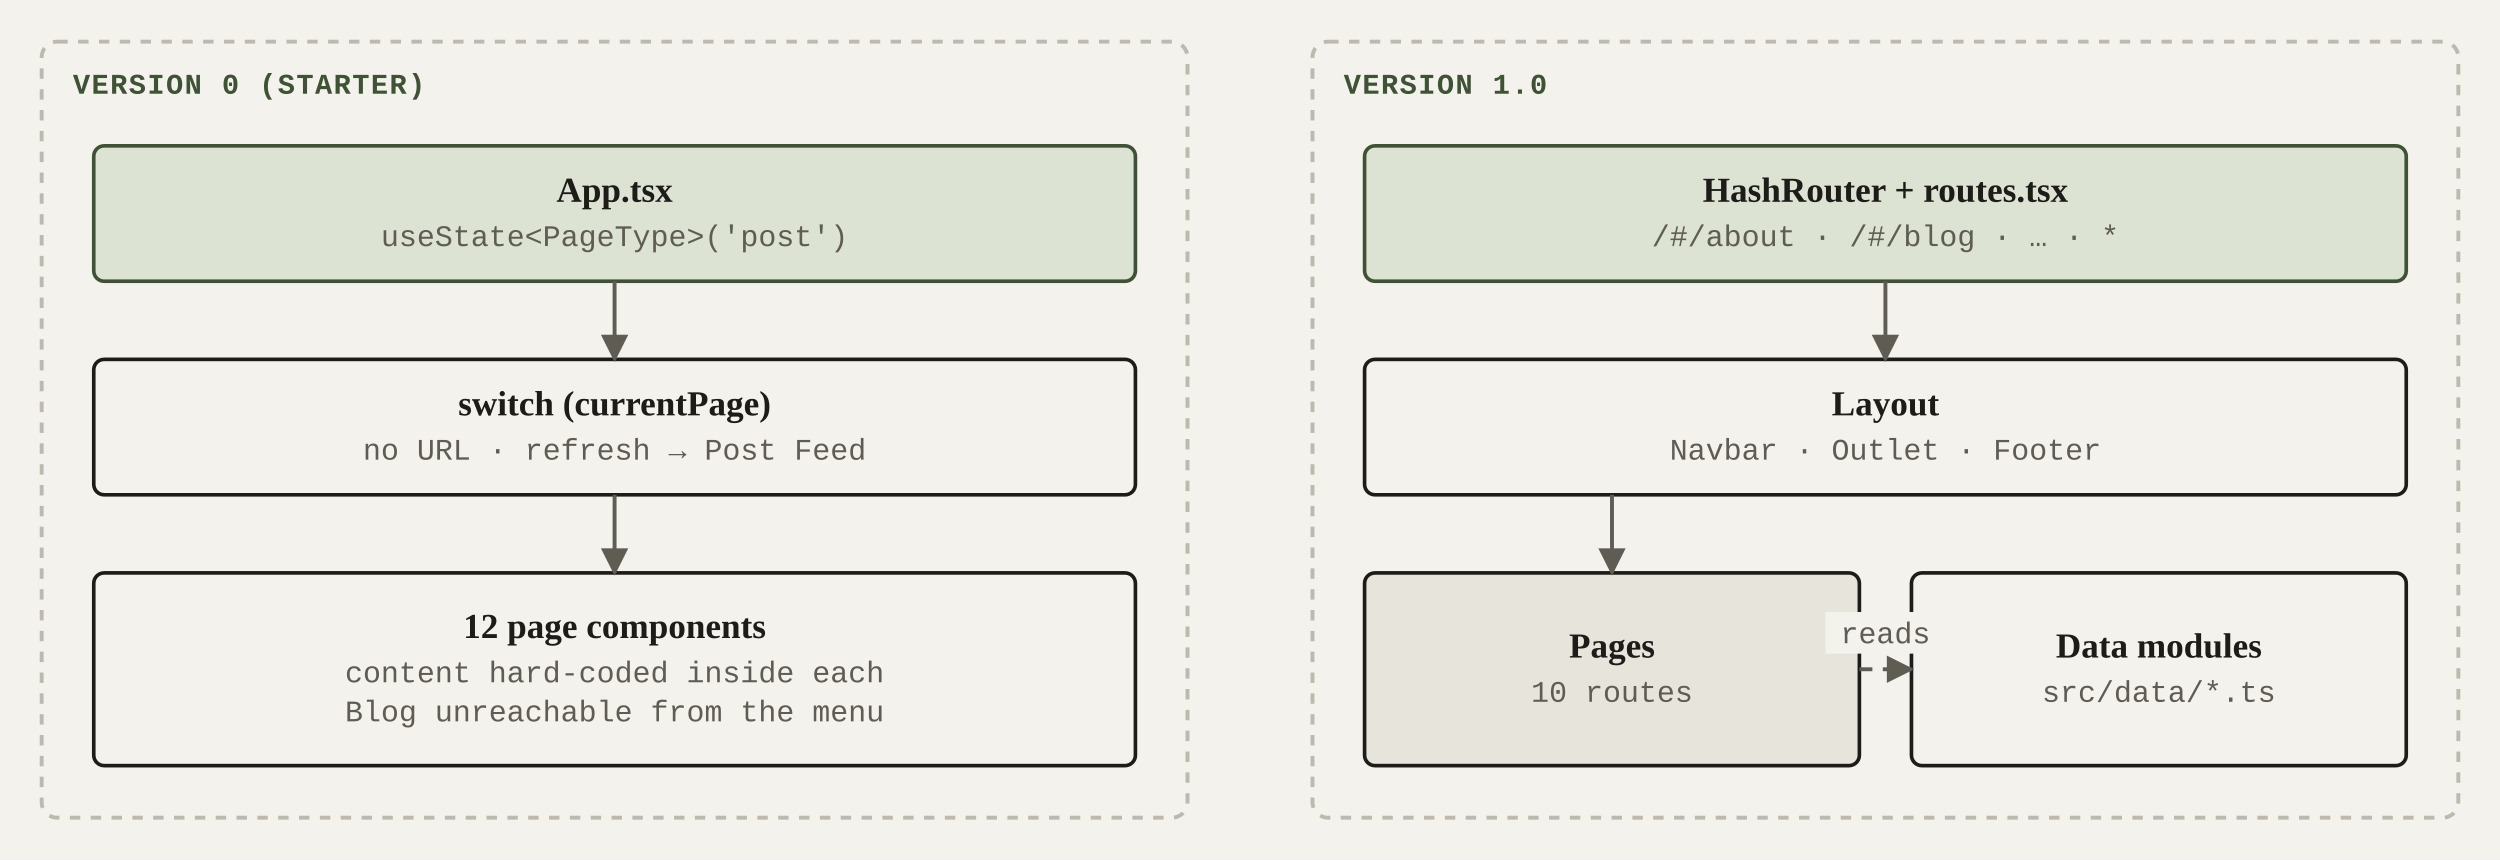
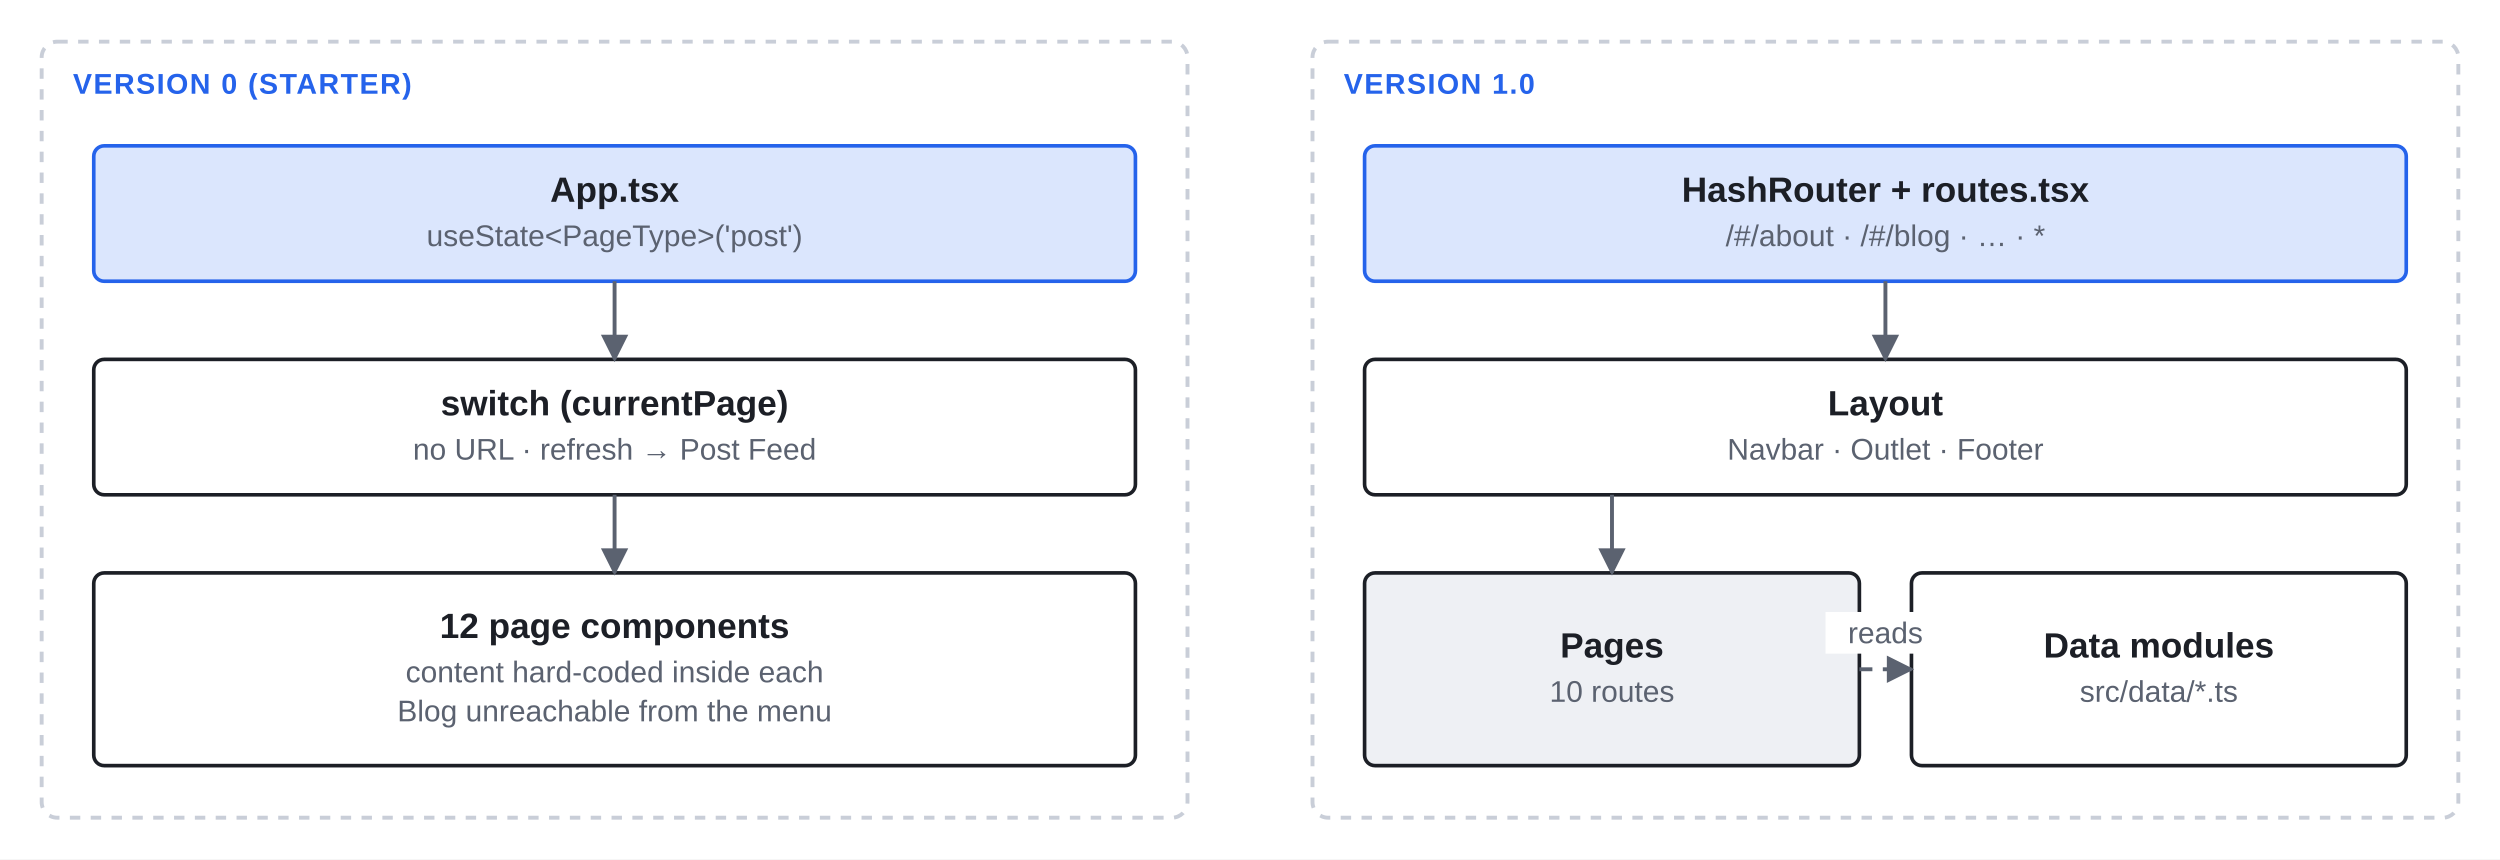
<svg xmlns="http://www.w3.org/2000/svg" viewBox="0 0 960 330" width="960" height="330" role="img">
-   <style>.dg-box{fill:#F4F2EC;stroke:#1D1C19;stroke-width:1.4}.dg-box.dg-fill-a{fill:#DDE3D3;stroke:#3F5236}.dg-box.dg-fill-t{fill:#E7E4DC}.dg-box.dg-fill-i{fill:#1D1C19}.dg-box.dg-dashed{stroke-dasharray:5 4;fill:#F2F0EA}.dg-text{fill:#1D1C19;font:500 13.5px Georgia,'Times New Roman',serif}.dg-strong{font-weight:700}.dg-small{fill:#5F5C54;font:400 11.5px 'Courier New',monospace}.dg-on-ink{fill:#fff}.dg-line{fill:none;stroke:#5F5C54;stroke-width:1.5}.dg-dash{stroke-dasharray:5 4}.dg-arrowhead{fill:#5F5C54}.dg-label-bg{fill:#F4F2EC}.dg-group{fill:none;stroke:#BEB9AD;stroke-width:1.5;stroke-dasharray:4 4}.dg-group-label{fill:#3F5236;font:700 11px 'Courier New',monospace;letter-spacing:.05em}.dg-icon{fill:#F4F2EC;stroke:#1D1C19;stroke-width:1.1}</style>
-   <rect width="100%" height="100%" fill="#F4F2EC" />
+   <style>.dg-box{fill:#FFFFFF;stroke:#1C1F26;stroke-width:1.4}.dg-box.dg-fill-a{fill:#DBE6FD;stroke:#2563EB}.dg-box.dg-fill-t{fill:#EEF0F4}.dg-box.dg-fill-i{fill:#1C1F26}.dg-box.dg-dashed{stroke-dasharray:5 4;fill:#F4F5F7}.dg-text{fill:#1C1F26;font:500 13.5px Calibri,Carlito,Arial,sans-serif}.dg-strong{font-weight:700}.dg-small{fill:#5B6270;font:400 11.5px Calibri,Carlito,Arial,sans-serif}.dg-on-ink{fill:#fff}.dg-line{fill:none;stroke:#5B6270;stroke-width:1.5}.dg-dash{stroke-dasharray:5 4}.dg-arrowhead{fill:#5B6270}.dg-label-bg{fill:#FFFFFF}.dg-group{fill:none;stroke:#C9CED8;stroke-width:1.5;stroke-dasharray:4 4}.dg-group-label{fill:#2563EB;font:700 11px Calibri,Carlito,Arial,sans-serif;letter-spacing:.05em}.dg-icon{fill:#FFFFFF;stroke:#1C1F26;stroke-width:1.1}</style>
+   <rect width="100%" height="100%" fill="#FFFFFF" />
  <defs>
    <marker id="ah-ba" viewBox="0 0 10 10" refX="9" refY="5" markerWidth="7" markerHeight="7" orient="auto-start-reverse">
      <path d="M0,0 L10,5 L0,10 z" class="dg-arrowhead" />
    </marker>
  </defs>
  <rect x="16" y="16" width="440" height="298" rx="6" class="dg-group" />
  <text x="28" y="36" class="dg-group-label" text-anchor="start">VERSION 0 (STARTER)</text>
  <rect x="504" y="16" width="440" height="298" rx="6" class="dg-group" />
  <text x="516" y="36" class="dg-group-label" text-anchor="start">VERSION 1.0</text>
  <rect x="36" y="56" width="400" height="52" rx="4" class="dg-box dg-fill-a" />
  <text x="236.0" y="77.5" class="dg-text dg-strong" text-anchor="middle">App.tsx</text>
  <text x="236.0" y="94.5" class="dg-small" text-anchor="middle">useState&lt;PageType&gt;('post')</text>
  <rect x="36" y="138" width="400" height="52" rx="4" class="dg-box " />
  <text x="236.0" y="159.5" class="dg-text dg-strong" text-anchor="middle">switch (currentPage)</text>
  <text x="236.0" y="176.5" class="dg-small" text-anchor="middle">no URL · refresh → Post Feed</text>
  <rect x="36" y="220" width="400" height="74" rx="4" class="dg-box " />
  <text x="236.0" y="245.0" class="dg-text dg-strong" text-anchor="middle">12 page components</text>
  <text x="236.0" y="262.0" class="dg-small" text-anchor="middle">content hard-coded inside each</text>
  <text x="236.0" y="277.0" class="dg-small" text-anchor="middle">Blog unreachable from the menu</text>
  <polyline points="236.0,108 236.0,138" class="dg-line" marker-end="url(#ah-ba)" />
  <polyline points="236.0,190 236.0,220" class="dg-line" marker-end="url(#ah-ba)" />
  <rect x="524" y="56" width="400" height="52" rx="4" class="dg-box dg-fill-a" />
  <text x="724.0" y="77.5" class="dg-text dg-strong" text-anchor="middle">HashRouter + routes.tsx</text>
  <text x="724.0" y="94.5" class="dg-small" text-anchor="middle">/#/about · /#/blog · … · *</text>
  <rect x="524" y="138" width="400" height="52" rx="4" class="dg-box " />
  <text x="724.0" y="159.5" class="dg-text dg-strong" text-anchor="middle">Layout</text>
  <text x="724.0" y="176.5" class="dg-small" text-anchor="middle">Navbar · Outlet · Footer</text>
  <rect x="524" y="220" width="190" height="74" rx="4" class="dg-box dg-fill-t" />
  <text x="619.0" y="252.5" class="dg-text dg-strong" text-anchor="middle">Pages</text>
  <text x="619.0" y="269.5" class="dg-small" text-anchor="middle">10 routes</text>
  <rect x="734" y="220" width="190" height="74" rx="4" class="dg-box " />
  <text x="829.0" y="252.5" class="dg-text dg-strong" text-anchor="middle">Data modules</text>
  <text x="829.0" y="269.5" class="dg-small" text-anchor="middle">src/data/*.ts</text>
  <polyline points="724.0,108 724.0,138" class="dg-line" marker-end="url(#ah-ba)" />
  <polyline points="619,190 619,220" class="dg-line" marker-end="url(#ah-ba)" />
  <polyline points="714,257.0 734,257.0" class="dg-line dg-dash" marker-end="url(#ah-ba)" />
  <rect x="701.0" y="235" width="46.0" height="16" class="dg-label-bg" />
  <text x="724" y="247" class="dg-small" text-anchor="middle">reads</text>
</svg>
